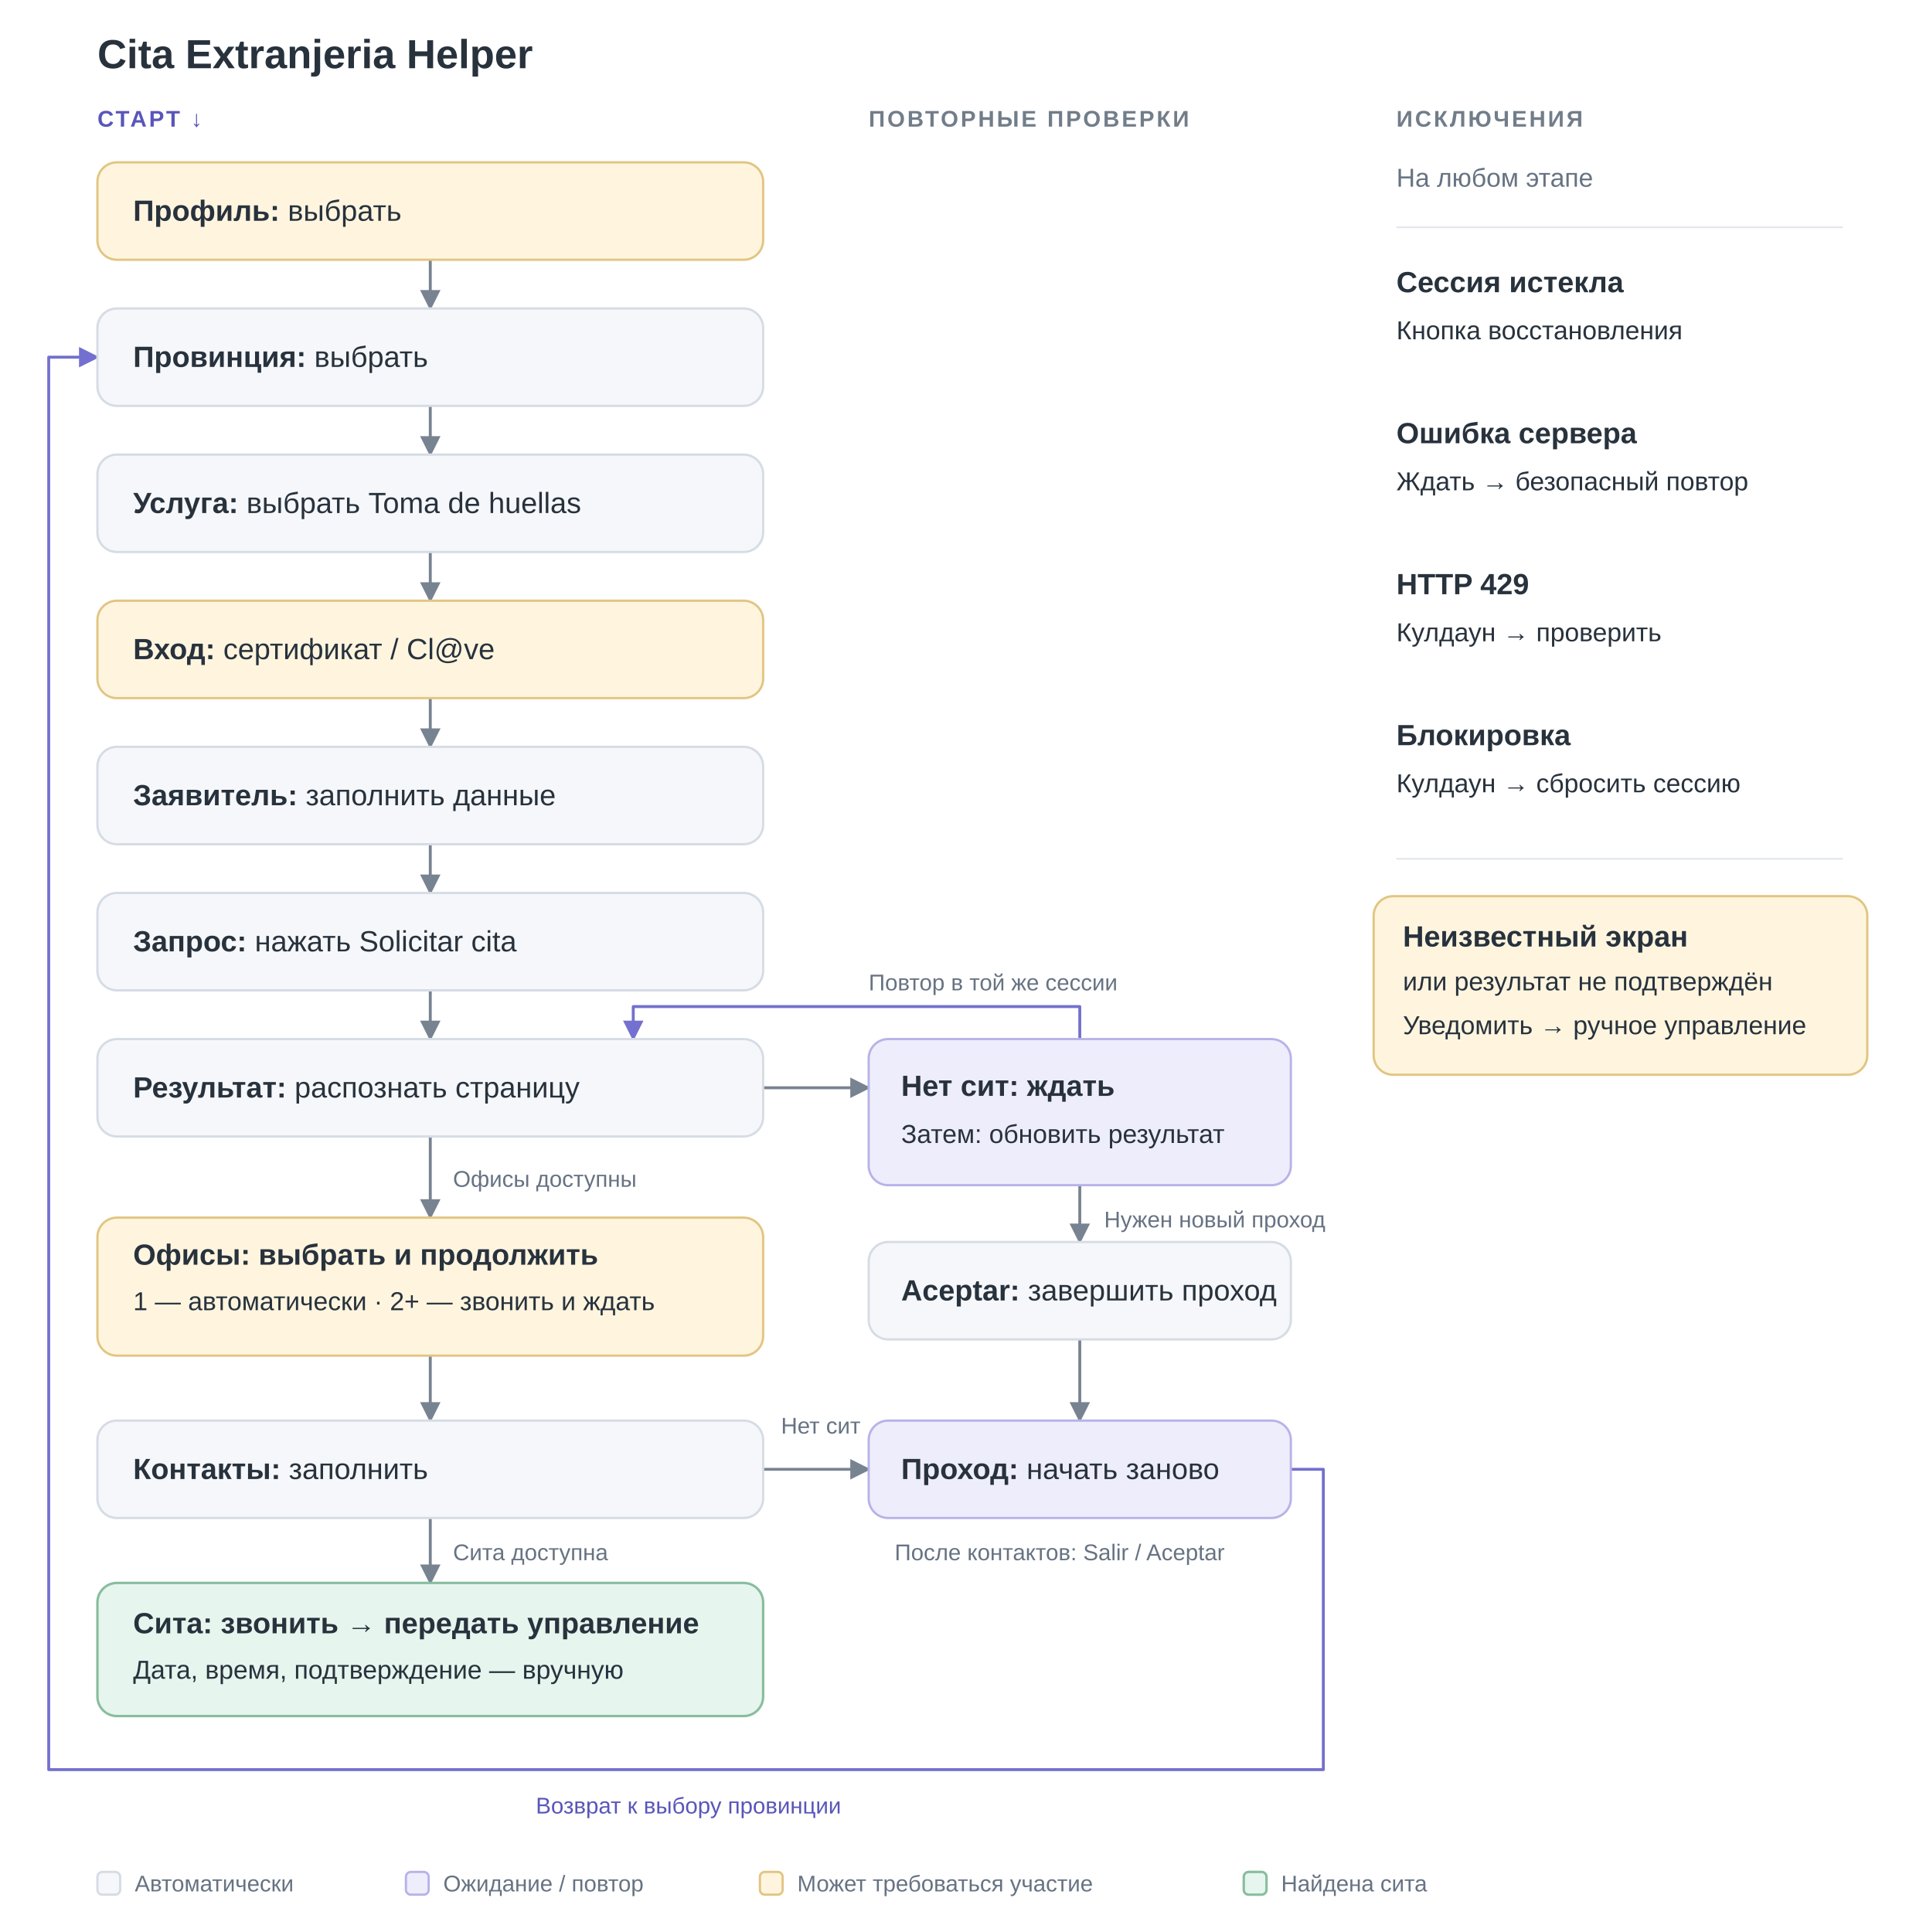
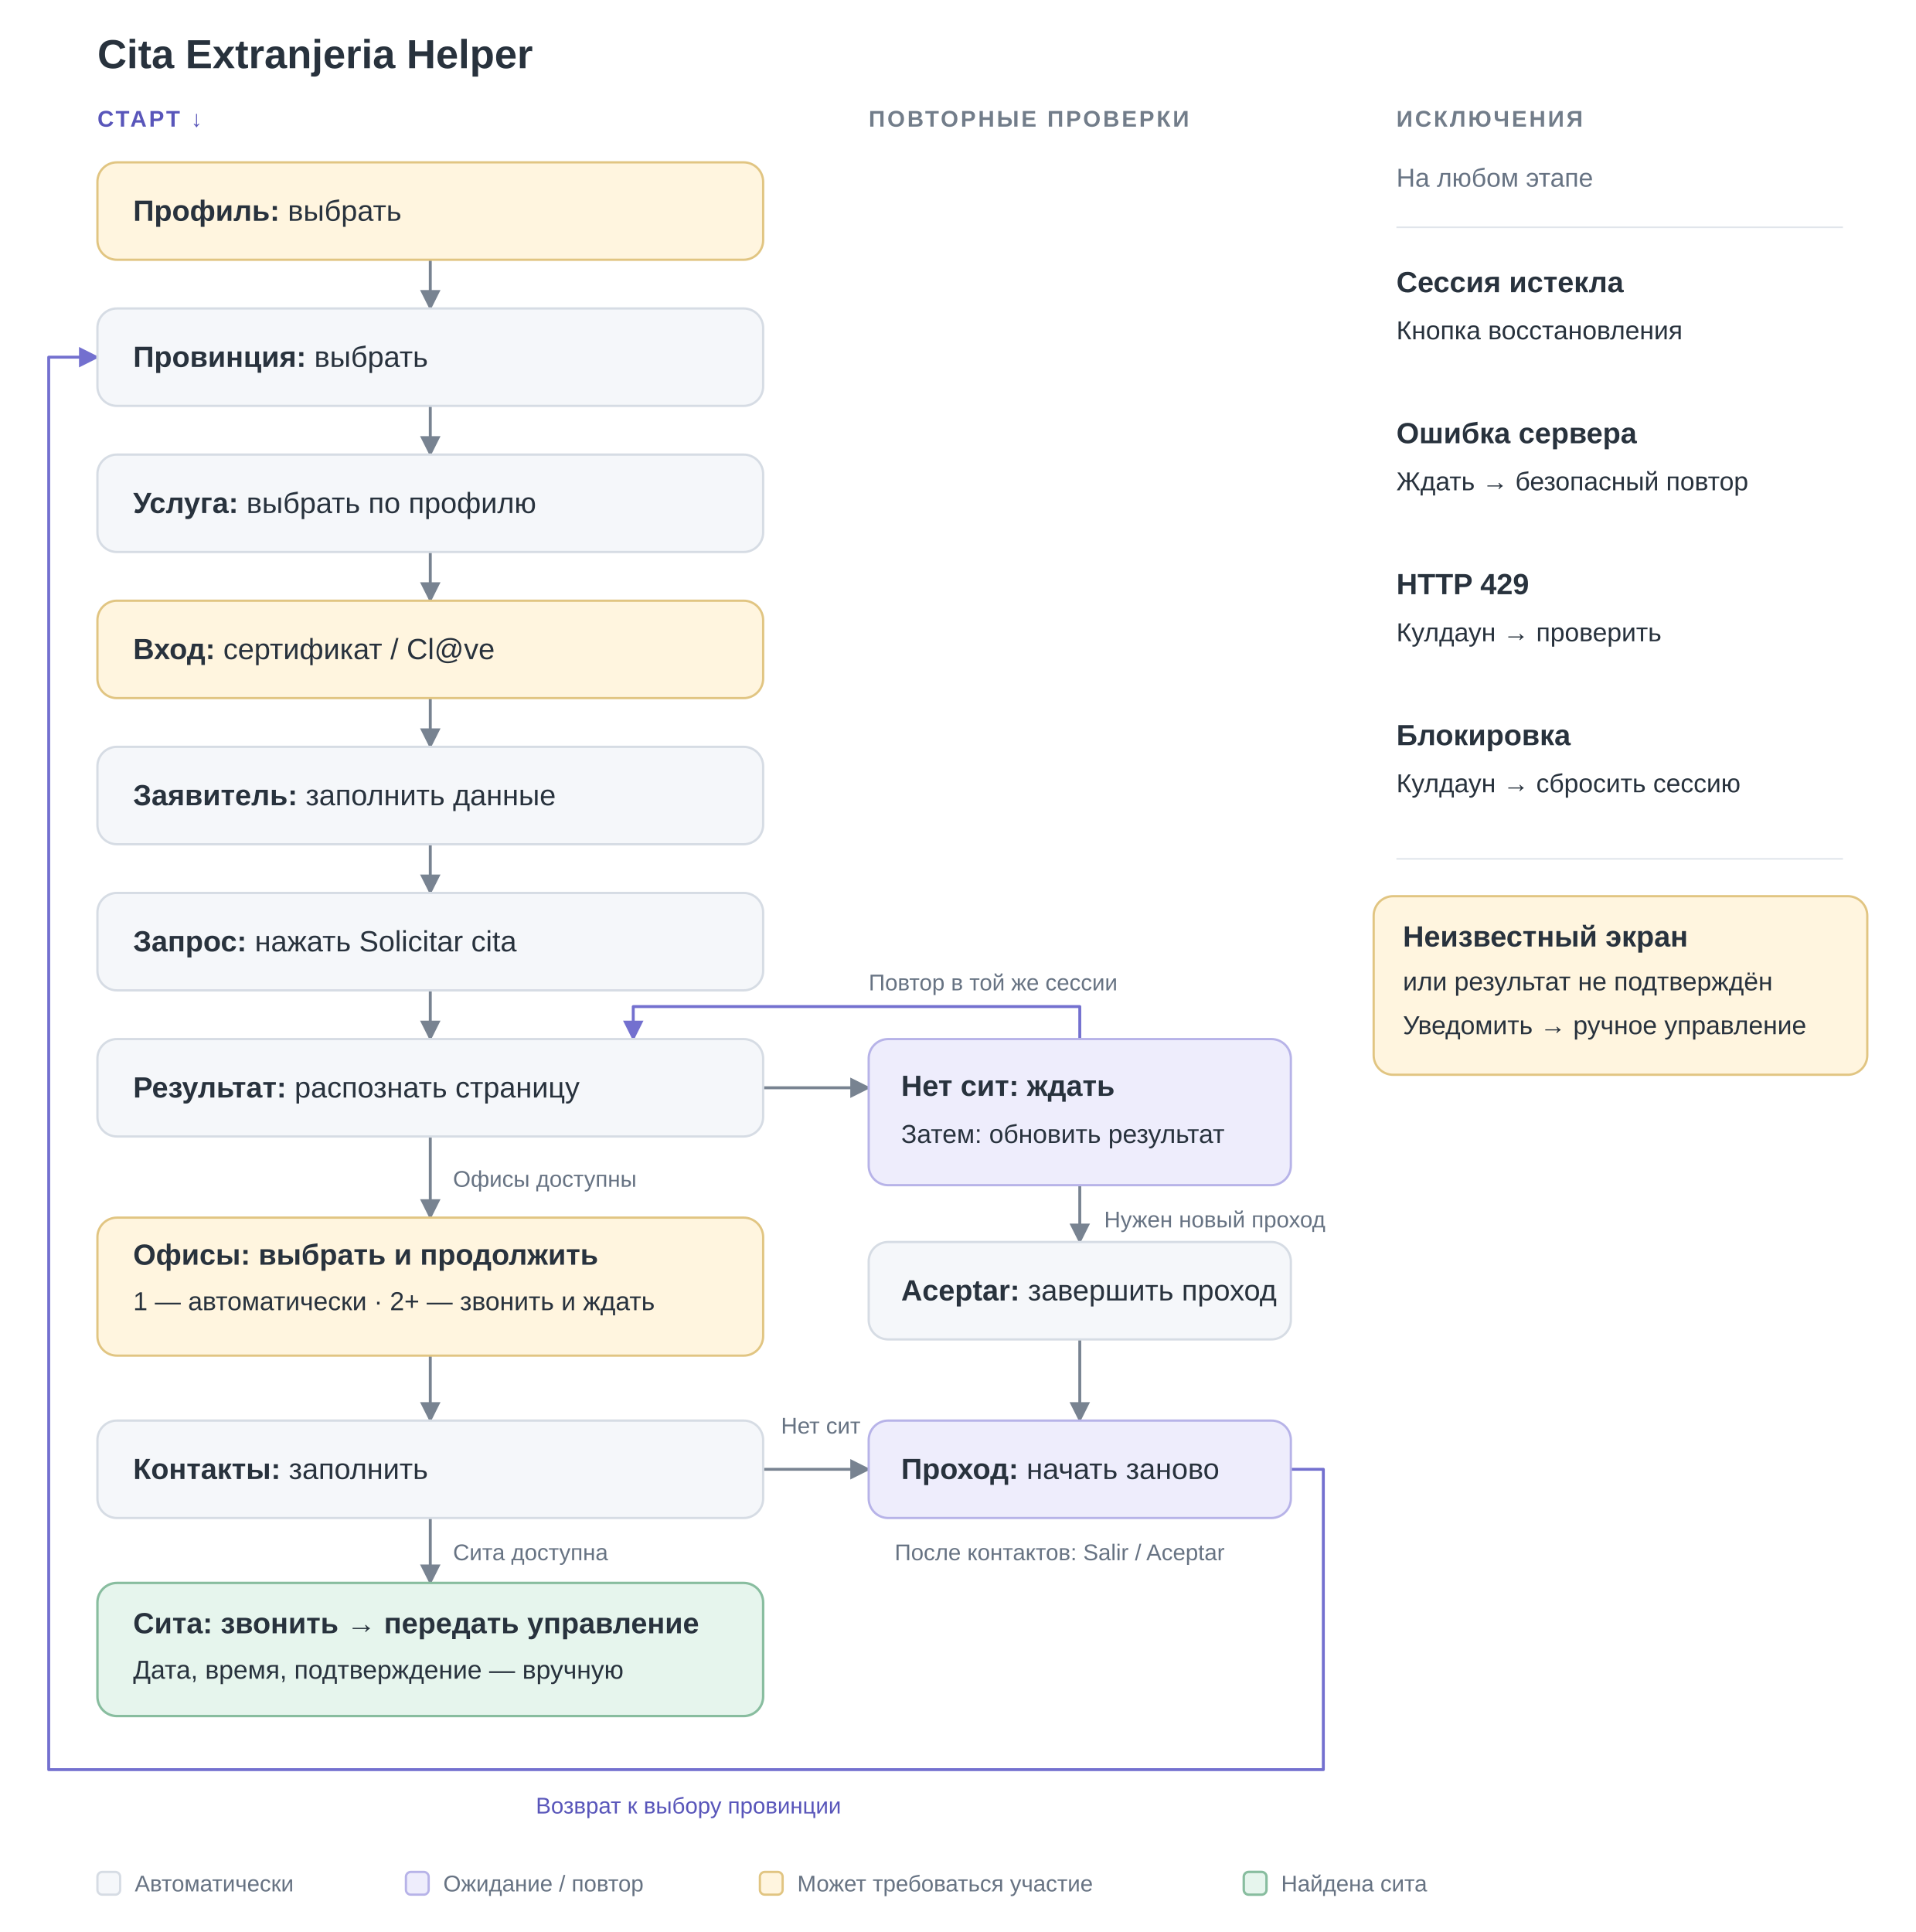
<svg xmlns="http://www.w3.org/2000/svg" width="1180" height="1190" viewBox="0 0 1180 1190">
  <defs>
    <marker id="arrow" viewBox="0 0 10 10" refX="9" refY="5" markerWidth="7" markerHeight="7" orient="auto-start-reverse">
      <path d="M0 0 10 5 0 10Z" fill="#788391" />
    </marker>
    <marker id="loop-arrow" viewBox="0 0 10 10" refX="9" refY="5" markerWidth="7" markerHeight="7" orient="auto-start-reverse">
      <path d="M0 0 10 5 0 10Z" fill="#7370cf" />
    </marker>
    <style>
      text {font-family:Arial, sans-serif;fill:#28323d;font-size:18px}
      .heading {font-size:25px;font-weight:700}
      .section {font-size:14px;font-weight:700;letter-spacing:1.4px;fill:#727d8a}
      .label {font-size:14px;fill:#677383}
      .name {font-weight:700}
      .node {fill:#f5f7fa;stroke:#d6dce4;stroke-width:1.4}
      .manual {fill:#fff5df;stroke:#e1c582;stroke-width:1.4}
      .wait {fill:#eeedfc;stroke:#b7b3e8;stroke-width:1.4}
      .found {fill:#e6f5ed;stroke:#88bd9f;stroke-width:1.5}
      .link {fill:none;stroke:#788391;stroke-width:1.8;marker-end:url(#arrow);stroke-linejoin:round}
      .loop {fill:none;stroke:#7370cf;stroke-width:1.8;marker-end:url(#loop-arrow);stroke-linejoin:round}
      .small {font-size:16px}
    </style>
  </defs>
  <rect width="1180" height="1190" fill="#ffffff" />
  <text x="60" y="42" class="heading">Cita Extranjeria Helper</text>
  <text x="60" y="78" class="section" style="fill:#5956ba">СТАРТ ↓</text>
  <text x="535" y="78" class="section">ПОВТОРНЫЕ ПРОВЕРКИ</text>
  <text x="860" y="78" class="section">ИСКЛЮЧЕНИЯ</text>
  <path class="link" d="M265 160V190" />
  <path class="link" d="M265 250V280" />
  <path class="link" d="M265 340V370" />
  <path class="link" d="M265 430V460" />
  <path class="link" d="M265 520V550" />
  <path class="link" d="M265 610V640" />
  <path class="link" d="M265 700V750" />
  <path class="link" d="M265 835V875" />
  <path class="link" d="M265 935V975" />
  <path class="link" d="M470 670H535" />
  <path class="loop" d="M665 640V620H390V640" />
  <path class="link" d="M665 730V765" />
  <path class="link" d="M665 825V875" />
  <path class="link" d="M470 905H535" />
  <path class="loop" d="M795 905H815V1090H30V220H60" />
  <rect class="manual" x="60" y="100" width="410" height="60" rx="12" />
  <text x="82" y="136">
    <tspan class="name">Профиль:</tspan> выбрать</text>
  <rect class="node" x="60" y="190" width="410" height="60" rx="12" />
  <text x="82" y="226">
    <tspan class="name">Провинция:</tspan> выбрать</text>
  <rect class="node" x="60" y="280" width="410" height="60" rx="12" />
  <text x="82" y="316">
-     <tspan class="name">Услуга:</tspan> выбрать Toma de huellas</text>
+     <tspan class="name">Услуга:</tspan> выбрать по профилю</text>
  <rect class="manual" x="60" y="370" width="410" height="60" rx="12" />
  <text x="82" y="406">
    <tspan class="name">Вход:</tspan> сертификат / Cl@ve</text>
  <rect class="node" x="60" y="460" width="410" height="60" rx="12" />
  <text x="82" y="496">
    <tspan class="name">Заявитель:</tspan> заполнить данные</text>
  <rect class="node" x="60" y="550" width="410" height="60" rx="12" />
  <text x="82" y="586">
    <tspan class="name">Запрос:</tspan> нажать Solicitar cita</text>
  <rect class="node" x="60" y="640" width="410" height="60" rx="12" />
  <text x="82" y="676">
    <tspan class="name">Результат:</tspan> распознать страницу</text>
  <text x="279" y="731" class="label">Офисы доступны</text>
  <rect class="manual" x="60" y="750" width="410" height="85" rx="12" />
  <text x="82" y="779" class="name">Офисы: выбрать и продолжить</text>
  <text x="82" y="807" class="small">1 — автоматически · 2+ — звонить и ждать</text>
  <rect class="node" x="60" y="875" width="410" height="60" rx="12" />
  <text x="82" y="911">
    <tspan class="name">Контакты:</tspan> заполнить</text>
  <text x="481" y="883" class="label">Нет сит</text>
  <text x="279" y="961" class="label">Сита доступна</text>
  <rect class="found" x="60" y="975" width="410" height="82" rx="12" />
  <text x="82" y="1006" class="name">Сита: звонить → передать управление</text>
  <text x="82" y="1034" class="small">Дата, время, подтверждение — вручную</text>
  <rect class="wait" x="535" y="640" width="260" height="90" rx="12" />
  <text x="555" y="675" class="name">Нет сит: ждать</text>
  <text x="555" y="704" class="small">Затем: обновить результат</text>
  <text x="535" y="610" class="label">Повтор в той же сессии</text>
  <text x="680" y="756" class="label">Нужен новый проход</text>
  <rect class="node" x="535" y="765" width="260" height="60" rx="12" />
  <text x="555" y="801">
    <tspan class="name">Aceptar:</tspan> завершить проход</text>
  <rect class="wait" x="535" y="875" width="260" height="60" rx="12" />
  <text x="555" y="911">
    <tspan class="name">Проход:</tspan> начать заново</text>
  <text x="551" y="961" class="label">После контактов: Salir / Aceptar</text>
  <text x="330" y="1117" class="label" style="fill:#5956ba">Возврат к выбору провинции</text>
  <text x="860" y="115" class="small" style="fill:#677383">На любом этапе</text>
  <path d="M860 140H1135" stroke="#e1e5eb" />
  <text x="860" y="180" class="name">Сессия истекла</text>
  <text x="860" y="209" class="small">Кнопка восстановления</text>
  <text x="860" y="273" class="name">Ошибка сервера</text>
  <text x="860" y="302" class="small">Ждать → безопасный повтор</text>
  <text x="860" y="366" class="name">HTTP 429</text>
  <text x="860" y="395" class="small">Кулдаун → проверить</text>
  <text x="860" y="459" class="name">Блокировка</text>
  <text x="860" y="488" class="small">Кулдаун → сбросить сессию</text>
  <path d="M860 529H1135" stroke="#e1e5eb" />
  <rect class="manual" x="846" y="552" width="304" height="110" rx="12" />
  <text x="864" y="583" class="name">Неизвестный экран</text>
  <text x="864" y="610" class="small">или результат не подтверждён</text>
  <text x="864" y="637" class="small">Уведомить → ручное управление</text>
  <rect x="60" y="1153" width="14" height="14" rx="3" class="node" />
  <text x="83" y="1165" class="label">Автоматически</text>
  <rect x="250" y="1153" width="14" height="14" rx="3" class="wait" />
  <text x="273" y="1165" class="label">Ожидание / повтор</text>
  <rect x="468" y="1153" width="14" height="14" rx="3" class="manual" />
  <text x="491" y="1165" class="label">Может требоваться участие</text>
  <rect x="766" y="1153" width="14" height="14" rx="3" class="found" />
  <text x="789" y="1165" class="label">Найдена сита</text>
</svg>
